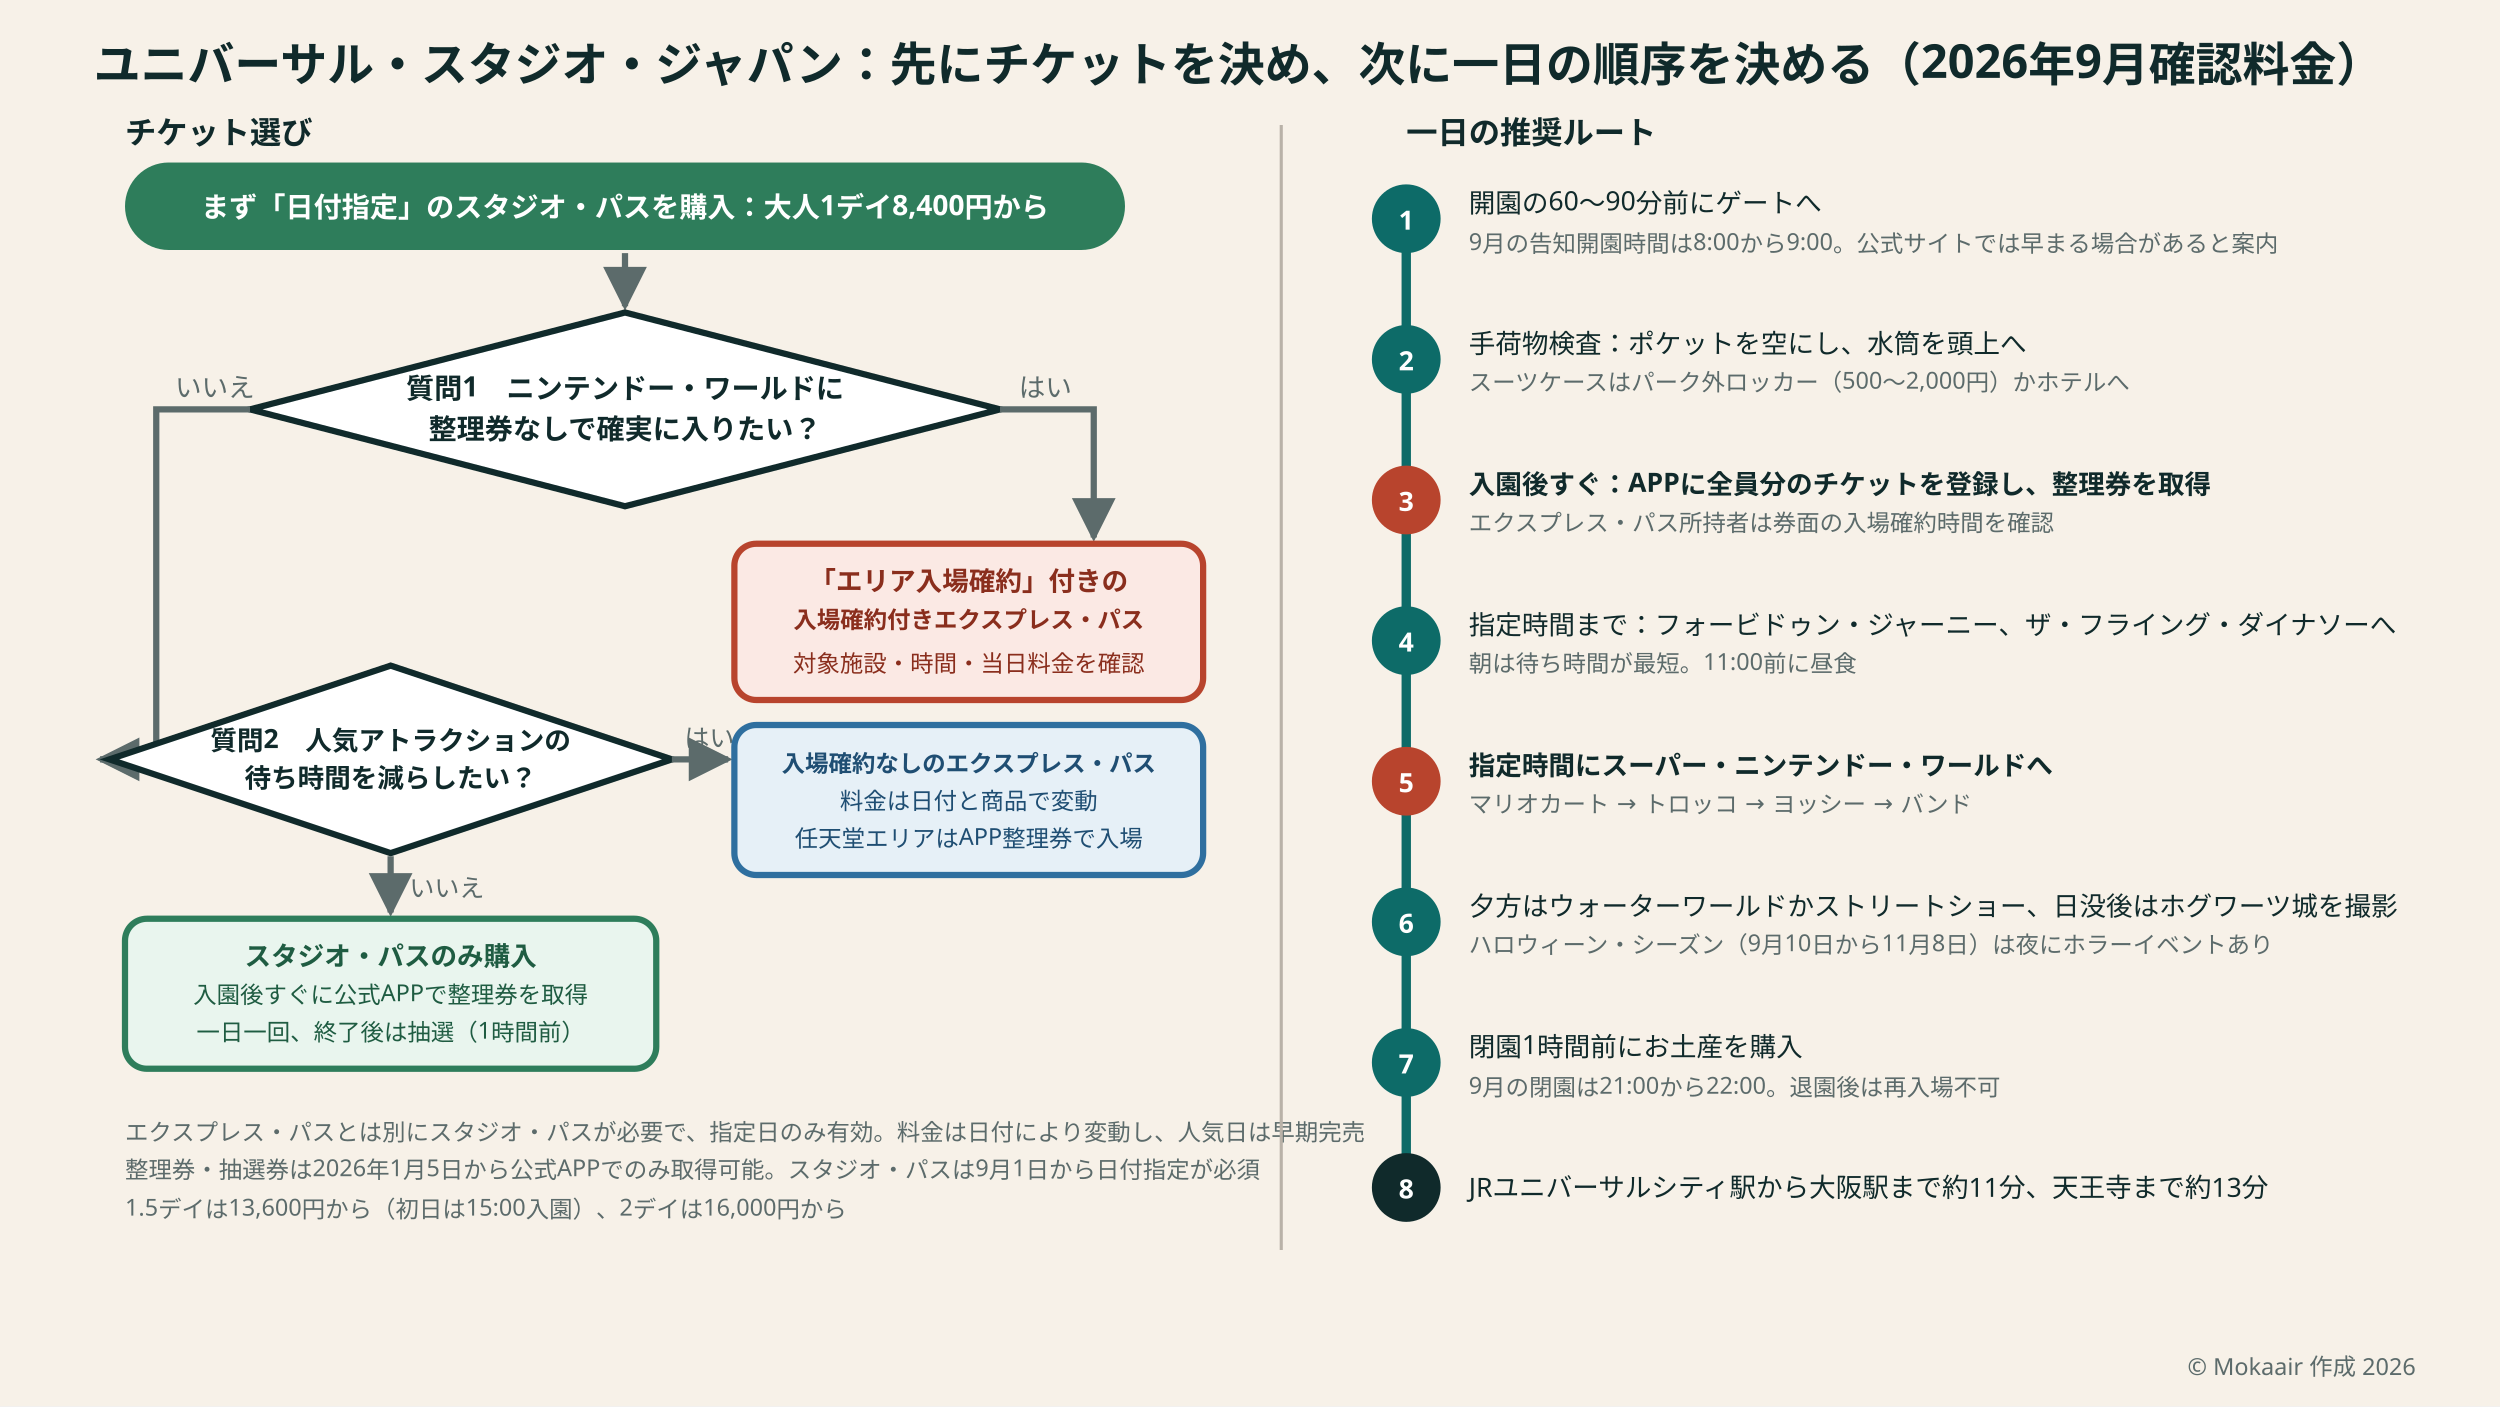
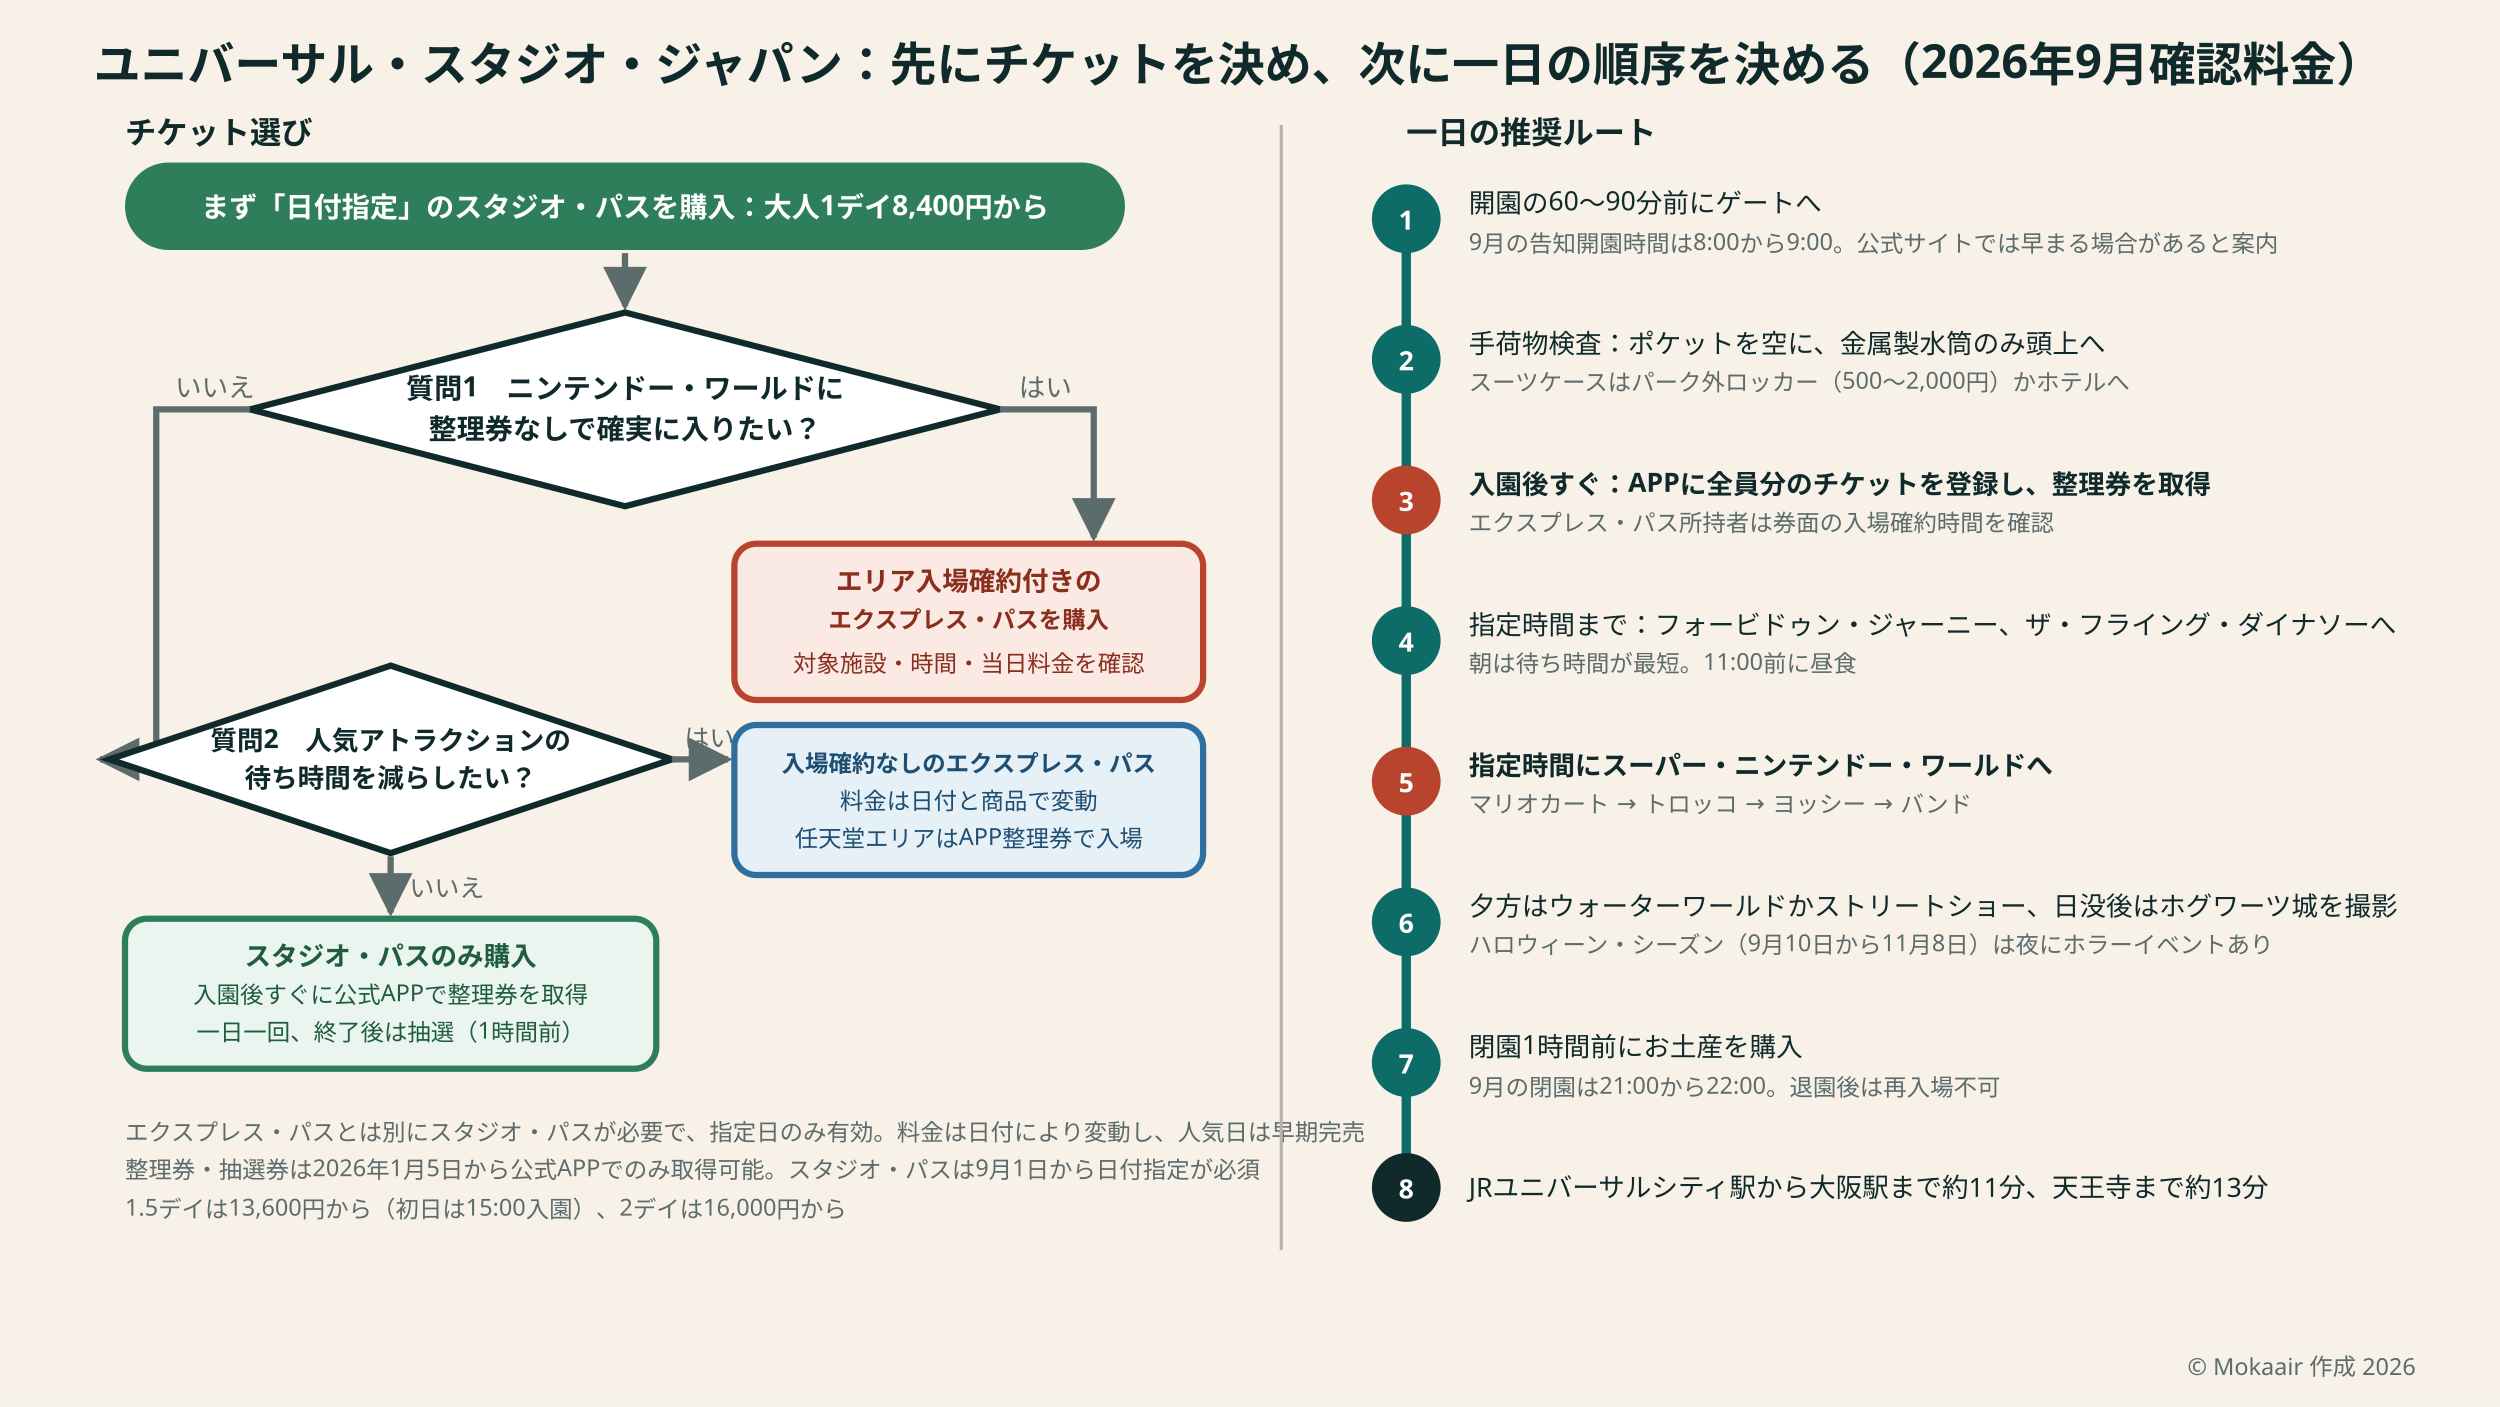
<svg xmlns="http://www.w3.org/2000/svg" viewBox="0 0 1600 900" width="1600" height="900" role="img" aria-labelledby="title desc" font-family="'Noto Sans TC','Noto Sans JP','PingFang TC','Microsoft JhengHei','Hiragino Sans',system-ui,sans-serif">
  <rect width="1600" height="900" fill="#F7F1E8" />
  <defs>
    <marker id="arrow" viewBox="0 0 10 10" refX="9" refY="5" markerWidth="7" markerHeight="7" orient="auto">
      <path d="M 0 0 L 10 5 L 0 10 z" fill="#5C6B6B" />
    </marker>
  </defs>
  <text x="60" y="52" font-size="30" font-weight="700" fill="#102A2B">ユニバーサル・スタジオ・ジャパン：先にチケットを決め、次に一日の順序を決める（2026年9月確認料金）</text>
  <text x="80" y="92" font-size="20" font-weight="700" fill="#102A2B">チケット選び</text>
  <rect x="80" y="104" width="640" height="56" rx="28" fill="#2E7D5B" />
  <text x="400" y="139" font-size="18" font-weight="700" fill="#FFFFFF" text-anchor="middle">まず「日付指定」のスタジオ・パスを購入：大人1デイ8,400円から</text>
  <path d="M 400 162 L 400 196" stroke="#5C6B6B" stroke-width="4" marker-end="url(#arrow)" />
  <polygon points="400,200 640,262 400,324 160,262" fill="#FFFFFF" stroke="#102A2B" stroke-width="4" />
  <text x="400" y="255" font-size="18" font-weight="700" fill="#102A2B" text-anchor="middle">質問1　ニンテンドー・ワールドに</text>
  <text x="400" y="281" font-size="18" font-weight="700" fill="#102A2B" text-anchor="middle">整理券なしで確実に入りたい？</text>
  <path d="M 640 262 L 700 262 L 700 344" stroke="#5C6B6B" stroke-width="4" fill="none" marker-end="url(#arrow)" />
  <text x="652" y="254" font-size="17" fill="#5C6B6B">はい</text>
  <rect x="470" y="348" width="300" height="100" rx="14" fill="#FBE9E4" stroke="#B8442D" stroke-width="4" />
-   <text x="620" y="378" font-size="17" font-weight="700" fill="#8A2E1D" text-anchor="middle">「エリア入場確約」付きの</text>
-   <text x="620" y="402" font-size="15" font-weight="700" fill="#8A2E1D" text-anchor="middle" style="font-size: 15px;">入場確約付きエクスプレス・パス</text>
+   <text x="620" y="378" font-size="17" font-weight="700" fill="#8A2E1D" text-anchor="middle">エリア入場確約付きの</text>
+   <text x="620" y="402" font-size="15" font-weight="700" fill="#8A2E1D" text-anchor="middle" style="font-size: 15px;">エクスプレス・パスを購入</text>
  <text x="620" y="430" font-size="15" fill="#8A2E1D" text-anchor="middle" style="font-size: 15px;">対象施設・時間・当日料金を確認</text>
  <path d="M 160 262 L 100 262 L 100 486 L 64 486" stroke="#5C6B6B" stroke-width="4" fill="none" marker-end="url(#arrow)" />
  <text x="112" y="254" font-size="17" fill="#5C6B6B">いいえ</text>
  <polygon points="250,426 430,486 250,546 70,486" fill="#FFFFFF" stroke="#102A2B" stroke-width="4" />
  <text x="250" y="480" font-size="17" font-weight="700" fill="#102A2B" text-anchor="middle">質問2　人気アトラクションの</text>
  <text x="250" y="504" font-size="17" font-weight="700" fill="#102A2B" text-anchor="middle">待ち時間を減らしたい？</text>
  <path d="M 430 486 L 466 486" stroke="#5C6B6B" stroke-width="4" fill="none" marker-end="url(#arrow)" />
  <text x="438" y="478" font-size="16" fill="#5C6B6B">はい</text>
  <rect x="470" y="464" width="300" height="96" rx="14" fill="#E6F0F7" stroke="#2F6F9F" stroke-width="4" />
  <text x="620" y="494" font-size="15" font-weight="700" fill="#1F4E73" text-anchor="middle" style="font-size: 15px;">入場確約なしのエクスプレス・パス</text>
  <text x="620" y="518" font-size="15" fill="#1F4E73" text-anchor="middle">料金は日付と商品で変動</text>
  <text x="620" y="542" font-size="15" fill="#1F4E73" text-anchor="middle" style="font-size: 15px;">任天堂エリアはAPP整理券で入場</text>
  <path d="M 250 548 L 250 584" stroke="#5C6B6B" stroke-width="4" fill="none" marker-end="url(#arrow)" />
  <text x="262" y="574" font-size="16" fill="#5C6B6B">いいえ</text>
  <rect x="80" y="588" width="340" height="96" rx="14" fill="#E9F5EE" stroke="#2E7D5B" stroke-width="4" />
  <text x="250" y="618" font-size="17" font-weight="700" fill="#1F5C42" text-anchor="middle">スタジオ・パスのみ購入</text>
  <text x="250" y="642" font-size="15" fill="#1F5C42" text-anchor="middle">入園後すぐに公式APPで整理券を取得</text>
  <text x="250" y="666" font-size="15" fill="#1F5C42" text-anchor="middle" style="font-size: 15px;">一日一回、終了後は抽選（1時間前）</text>
  <text x="80" y="730" font-size="15" fill="#5C6B6B">エクスプレス・パスとは別にスタジオ・パスが必要で、指定日のみ有効。料金は日付により変動し、人気日は早期完売</text>
  <text x="80" y="754" font-size="15" fill="#5C6B6B">整理券・抽選券は2026年1月5日から公式APPでのみ取得可能。スタジオ・パスは9月1日から日付指定が必須</text>
  <text x="80" y="778" font-size="15" fill="#5C6B6B">1.5デイは13,600円から（初日は15:00入園）、2デイは16,000円から</text>
  <line x1="820" y1="80" x2="820" y2="800" stroke="#B9B2A8" stroke-width="2" />
  <text x="900" y="92" font-size="20" font-weight="700" fill="#102A2B">一日の推奨ルート</text>
  <path d="M 900 130 L 900 760" stroke="#0D6B68" stroke-width="6" stroke-linecap="round" />
  <g font-size="17" fill="#102A2B">
    <circle cx="900" cy="140" r="22" fill="#0D6B68" />
    <text x="900" y="147" font-size="17" font-weight="700" fill="#FFFFFF" text-anchor="middle">1</text>
    <text x="940" y="136">開園の60～90分前にゲートへ</text>
    <text x="940" y="160" font-size="15" fill="#5C6B6B">9月の告知開園時間は8:00から9:00。公式サイトでは早まる場合があると案内</text>
    <circle cx="900" cy="230" r="22" fill="#0D6B68" />
    <text x="900" y="237" font-size="17" font-weight="700" fill="#FFFFFF" text-anchor="middle">2</text>
-     <text x="940" y="226">手荷物検査：ポケットを空にし、水筒を頭上へ</text>
+     <text x="940" y="226">手荷物検査：ポケットを空に、金属製水筒のみ頭上へ</text>
    <text x="940" y="250" font-size="15" fill="#5C6B6B">スーツケースはパーク外ロッカー（500～2,000円）かホテルへ</text>
    <circle cx="900" cy="320" r="22" fill="#B8442D" />
    <text x="900" y="327" font-size="17" font-weight="700" fill="#FFFFFF" text-anchor="middle">3</text>
    <text x="940" y="316" font-weight="700">入園後すぐ：APPに全員分のチケットを登録し、整理券を取得</text>
    <text x="940" y="340" font-size="15" fill="#5C6B6B">エクスプレス・パス所持者は券面の入場確約時間を確認</text>
    <circle cx="900" cy="410" r="22" fill="#0D6B68" />
    <text x="900" y="417" font-size="17" font-weight="700" fill="#FFFFFF" text-anchor="middle">4</text>
    <text x="940" y="406">指定時間まで：フォービドゥン・ジャーニー、ザ・フライング・ダイナソーへ</text>
    <text x="940" y="430" font-size="15" fill="#5C6B6B">朝は待ち時間が最短。11:00前に昼食</text>
    <circle cx="900" cy="500" r="22" fill="#B8442D" />
    <text x="900" y="507" font-size="17" font-weight="700" fill="#FFFFFF" text-anchor="middle">5</text>
    <text x="940" y="496" font-weight="700">指定時間にスーパー・ニンテンドー・ワールドへ</text>
    <text x="940" y="520" font-size="15" fill="#5C6B6B" style="font-size: 15px;">マリオカート → トロッコ → ヨッシー → バンド</text>
    <circle cx="900" cy="590" r="22" fill="#0D6B68" />
    <text x="900" y="597" font-size="17" font-weight="700" fill="#FFFFFF" text-anchor="middle">6</text>
    <text x="940" y="586">夕方はウォーターワールドかストリートショー、日没後はホグワーツ城を撮影</text>
    <text x="940" y="610" font-size="15" fill="#5C6B6B">ハロウィーン・シーズン（9月10日から11月8日）は夜にホラーイベントあり</text>
    <circle cx="900" cy="680" r="22" fill="#0D6B68" />
    <text x="900" y="687" font-size="17" font-weight="700" fill="#FFFFFF" text-anchor="middle">7</text>
    <text x="940" y="676">閉園1時間前にお土産を購入</text>
    <text x="940" y="700" font-size="15" fill="#5C6B6B">9月の閉園は21:00から22:00。退園後は再入場不可</text>
    <circle cx="900" cy="760" r="22" fill="#102A2B" />
    <text x="900" y="767" font-size="17" font-weight="700" fill="#FFFFFF" text-anchor="middle">8</text>
    <text x="940" y="766">JRユニバーサルシティ駅から大阪駅まで約11分、天王寺まで約13分</text>
  </g>
  <text x="1400" y="880" font-size="15" fill="#5C6B6B">© Mokaair 作成 2026</text>
</svg>
